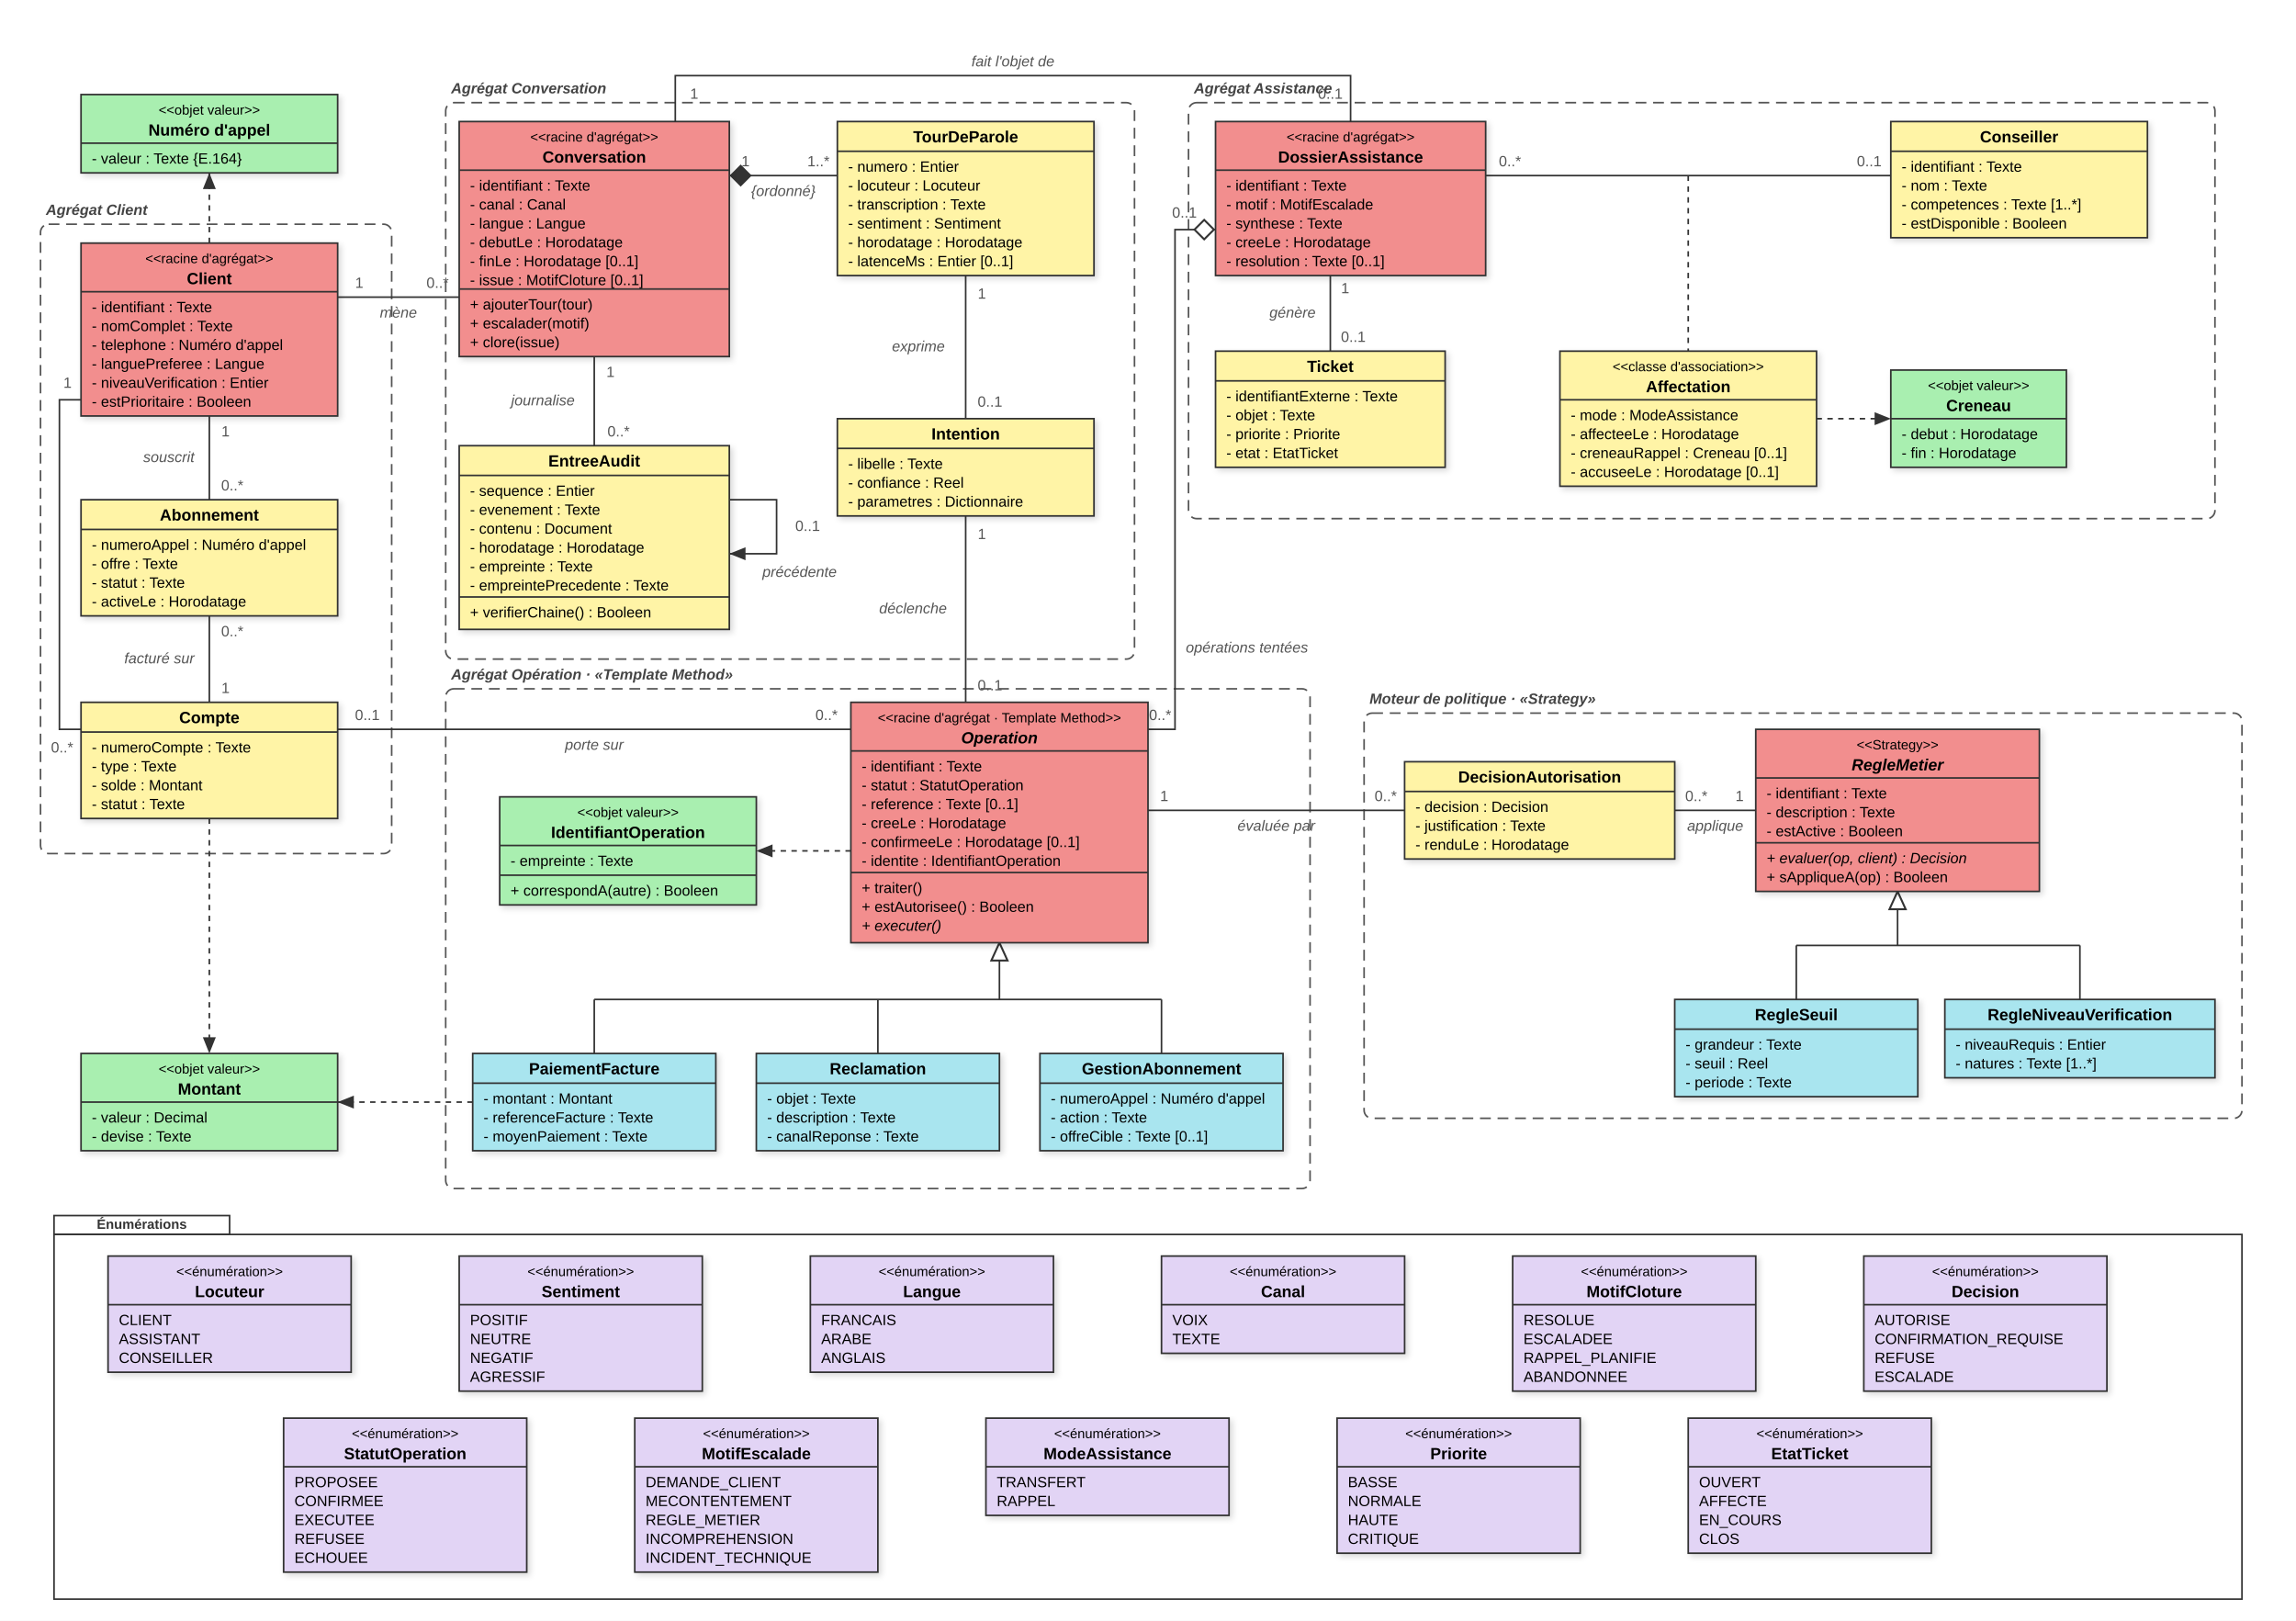
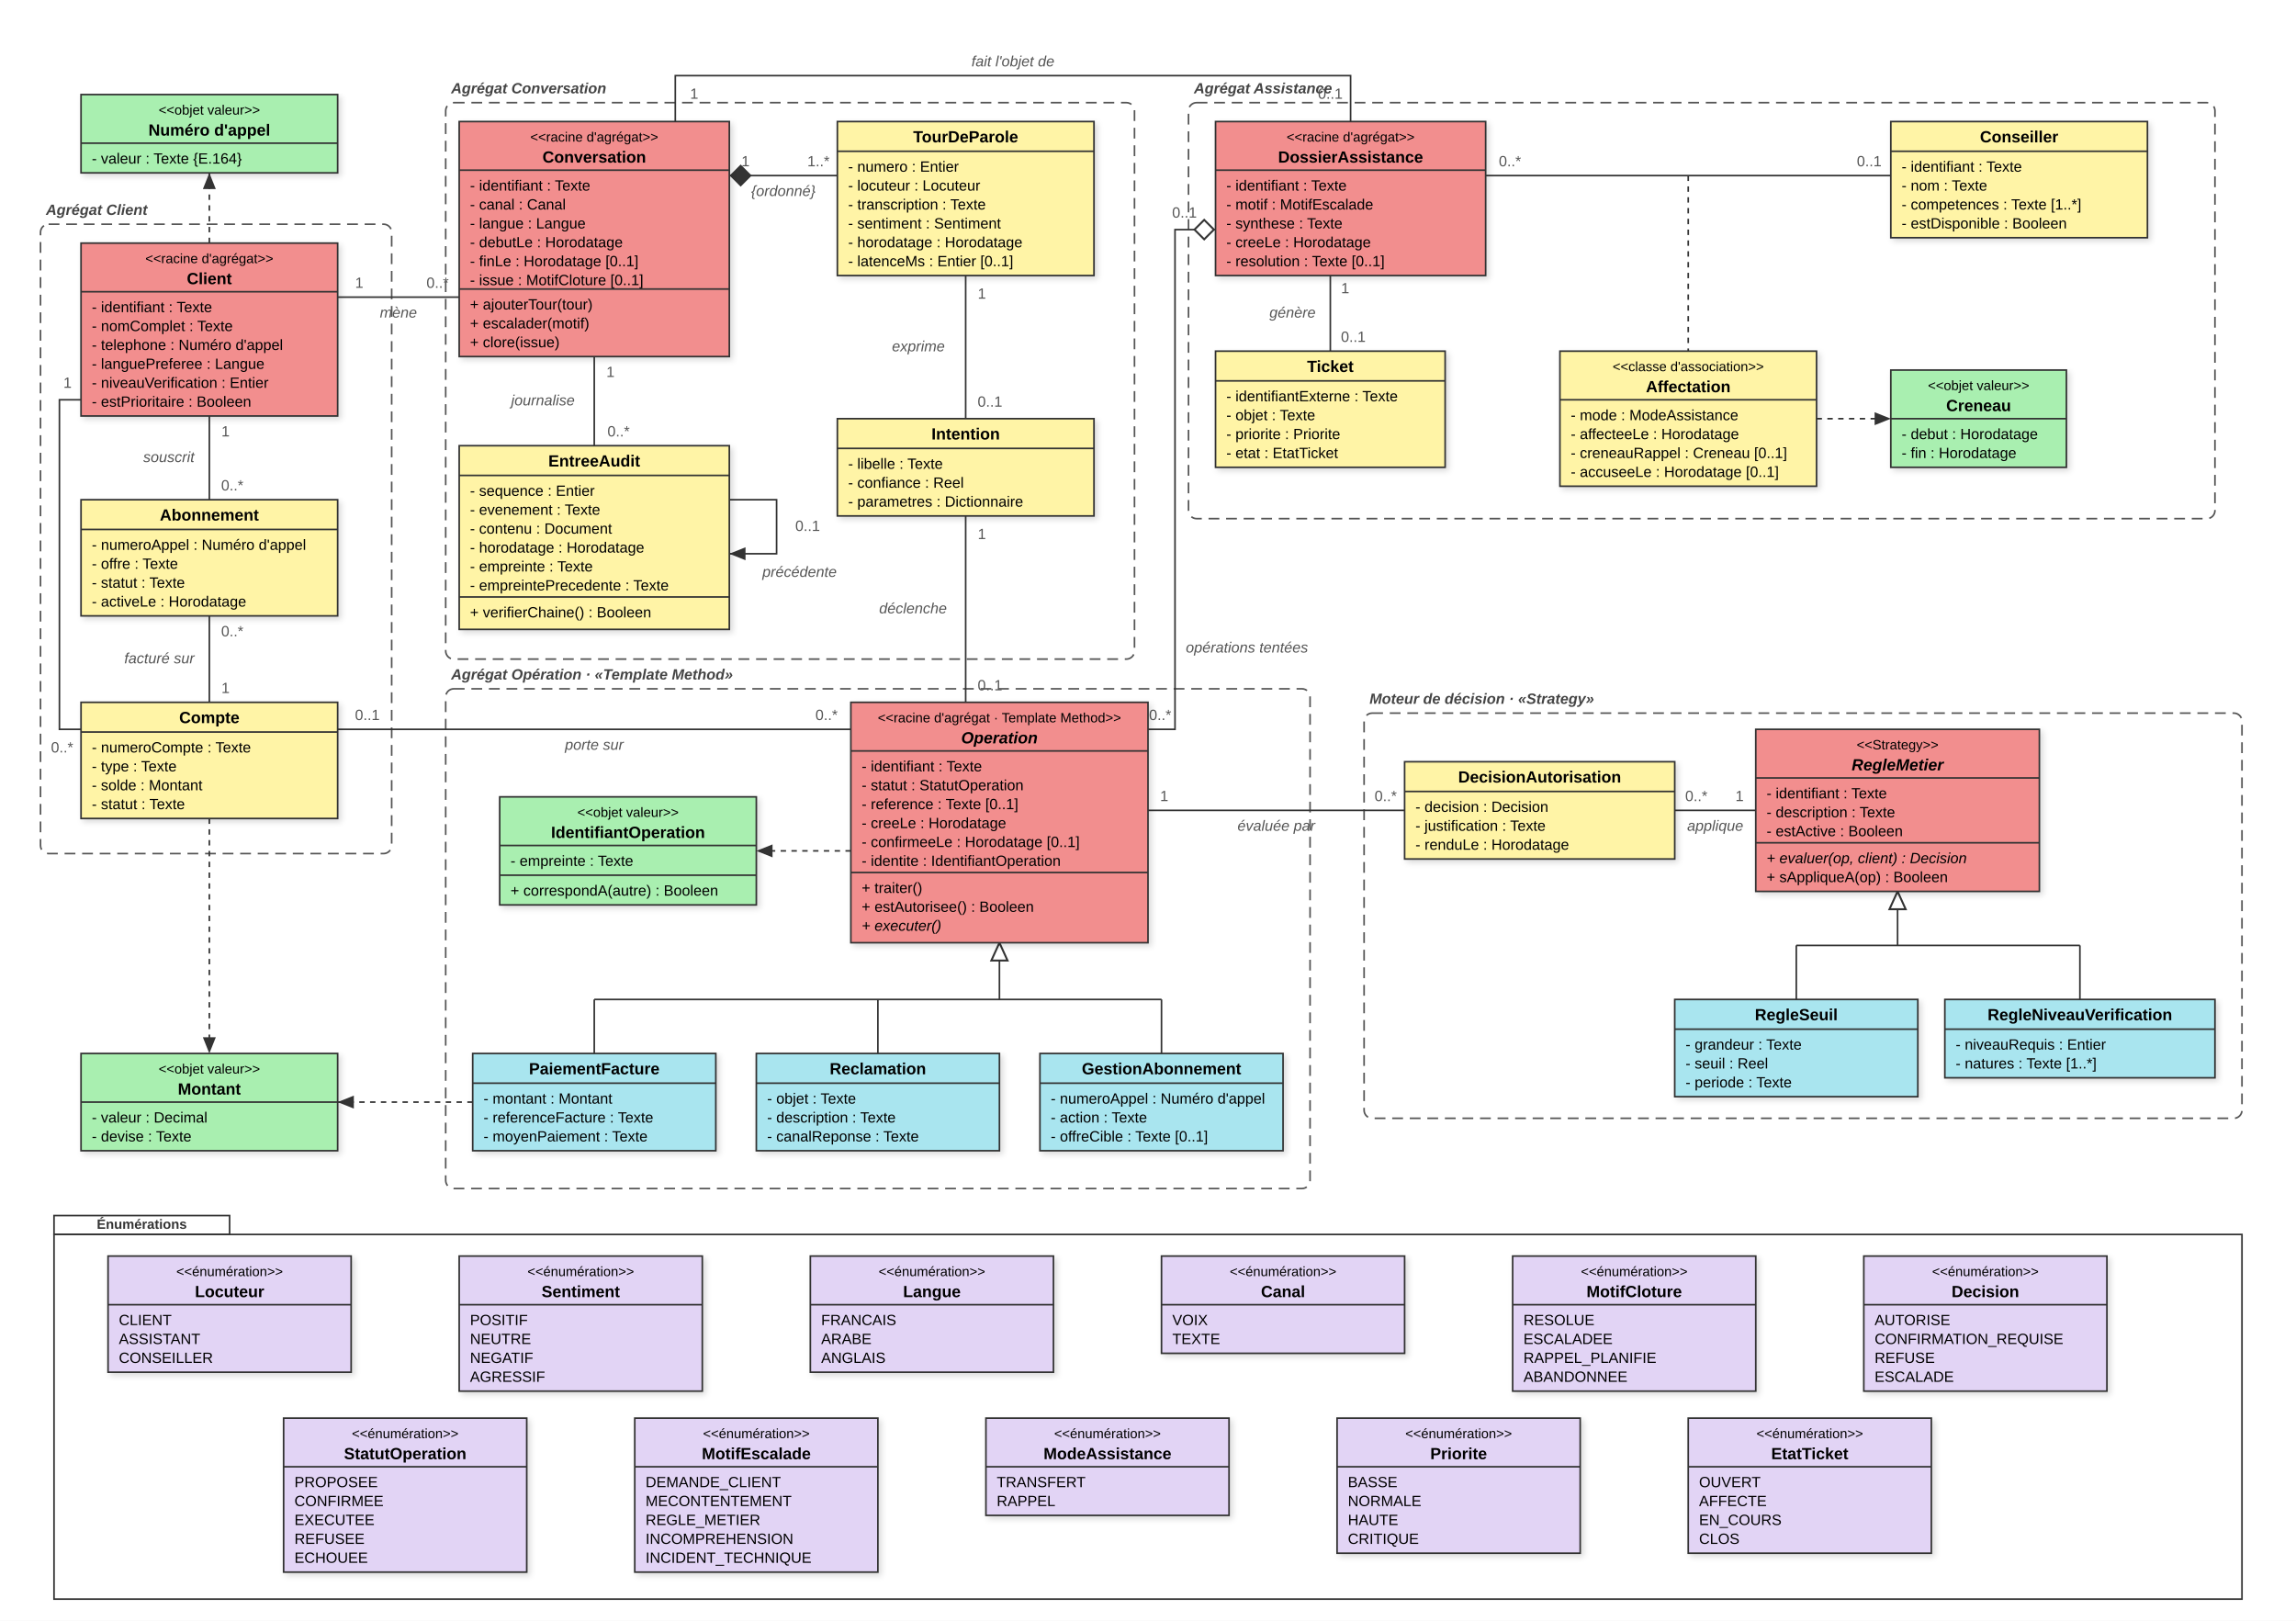
<svg xmlns="http://www.w3.org/2000/svg" viewBox="0 0 1700 1200">
  <defs>
    <filter id="shadow" x="-5%" y="-5%" width="120%" height="120%">
      <feDropShadow dx="2" dy="2" stdDeviation="2" flood-color="#000000" flood-opacity="0.15" />
    </filter>
    <marker id="arrow" markerWidth="12" markerHeight="12" refX="10" refY="6" orient="auto">
      <polygon points="0,2 10,6 0,10" fill="#333333" />
    </marker>
    <marker id="triangle" markerWidth="14" markerHeight="14" refX="12" refY="7" orient="auto">
      <polygon points="1,2 12,7 1,12" fill="#ffffff" stroke="#333333" stroke-width="1.2" />
    </marker>
    <marker id="diamond" markerWidth="16" markerHeight="14" refX="14" refY="7" orient="auto">
      <polygon points="1,7 7,1 13,7 7,13" fill="#ffffff" stroke="#333333" stroke-width="1.2" />
    </marker>
    <marker id="diamondFilled" markerWidth="16" markerHeight="14" refX="14" refY="7" orient="auto">
      <polygon points="1,7 7,1 13,7 7,13" fill="#333333" stroke="#333333" stroke-width="1.2" />
    </marker>
  </defs>
  <style>
    .bg { fill: #FFFFFF; }
    .box { stroke: #333333; stroke-width: 1.2; }
    .layer-yellow { fill: #fff4a6; filter: url(#shadow); }
    .layer-pink { fill: #f28e8e; filter: url(#shadow); }
    .layer-blue { fill: #a9e5ef; filter: url(#shadow); }
    .layer-green { fill: #a9efb0; filter: url(#shadow); }
    .layer-purple { fill: #e2d4f5; filter: url(#shadow); }
    .agg-box { fill: none; stroke: #555555; stroke-width: 1.2; stroke-dasharray: 8,5; }
    .pkg-box { fill: none; stroke: #333333; stroke-width: 1.2; }
    .pkg-tab { fill: none; stroke: #333333; stroke-width: 1.2; }
    .divider { stroke: #333333; stroke-width: 1.2; }
    .line { stroke: #333333; stroke-width: 1.2; fill: none; }
    .dashed-line { stroke: #333333; stroke-width: 1.2; fill: none; stroke-dasharray: 4,4; }
    .stereo-text { font-family: Arial, Helvetica, sans-serif; font-size: 10px; fill: #000000; text-anchor: middle; dominant-baseline: middle; }
    .header-text { font-family: Arial, Helvetica, sans-serif; font-size: 12px; font-weight: bold; fill: #000000; text-anchor: middle; dominant-baseline: middle; }
    .abstract-name { font-style: italic; }
    .body-text { font-family: Arial, Helvetica, sans-serif; font-size: 11px; fill: #000000; dominant-baseline: middle; }
    .abstract-op { font-style: italic; }
    .assoc-text { font-family: Arial, Helvetica, sans-serif; font-size: 11px; fill: #555555; dominant-baseline: middle; text-anchor: middle; }
    .role-text { font-family: Arial, Helvetica, sans-serif; font-size: 11px; font-style: italic; fill: #555555; dominant-baseline: middle; text-anchor: middle; }
    .role-left { font-family: Arial, Helvetica, sans-serif; font-size: 11px; font-style: italic; fill: #555555; dominant-baseline: middle; text-anchor: start; }
    .zone-label { font-family: Arial, Helvetica, sans-serif; font-size: 11px; font-weight: bold; font-style: italic; fill: #444444; dominant-baseline: middle; }
    .pkg-label { font-family: Arial, Helvetica, sans-serif; font-size: 10px; font-weight: bold; fill: #333333; text-anchor: middle; dominant-baseline: middle; }
  </style>
  <rect class="bg" width="1700" height="1200" />
  <g id="zones">
    <rect x="30" y="166" width="260" height="466" rx="6" class="agg-box" />
    <text x="34" y="156" class="zone-label">Agrégat Client</text>
    <rect x="330" y="76" width="510" height="412" rx="6" class="agg-box" />
    <text x="334" y="66" class="zone-label">Agrégat Conversation</text>
    <rect x="880" y="76" width="760" height="308" rx="6" class="agg-box" />
    <text x="884" y="66" class="zone-label">Agrégat Assistance</text>
    <rect x="330" y="510" width="640" height="370" rx="6" class="agg-box" />
    <text x="334" y="500" class="zone-label">Agrégat Opération · «Template Method»</text>
    <rect x="1010" y="528" width="650" height="300" rx="6" class="agg-box" />
-     <text x="1014" y="518" class="zone-label">Moteur de politique · «Strategy»</text>
+     <text x="1014" y="518" class="zone-label">Moteur de décision · «Strategy»</text>
    <rect x="40" y="900" width="130" height="14" class="pkg-tab" />
    <text x="105" y="907" class="pkg-label">Énumérations</text>
    <rect x="40" y="914" width="1620" height="270" class="pkg-box" />
  </g>
  <g id="connections">
    <path d="M 155 180 L 155 128" class="dashed-line" marker-end="url(#arrow)" />
    <path d="M 155 308 L 155 370" class="line" />
    <text x="167" y="320" class="assoc-text">1</text>
    <text x="172" y="360" class="assoc-text">0..*</text>
    <text x="125" y="339" class="role-text">souscrit</text>
    <path d="M 155 456 L 155 520" class="line" />
    <text x="172" y="468" class="assoc-text">0..*</text>
    <text x="167" y="510" class="assoc-text">1</text>
    <text x="118" y="488" class="role-text">facturé sur</text>
    <path d="M 60 296 L 44 296 L 44 540 L 60 540" class="line" />
    <text x="50" y="284" class="assoc-text">1</text>
    <text x="46" y="554" class="assoc-text">0..*</text>
    <path d="M 155 606 L 155 780" class="dashed-line" marker-end="url(#arrow)" />
    <path d="M 350 816 L 250 816" class="dashed-line" marker-end="url(#arrow)" />
    <path d="M 250 220 L 340 220" class="line" />
    <text x="266" y="210" class="assoc-text">1</text>
    <text x="324" y="210" class="assoc-text">0..*</text>
    <text x="295" y="232" class="role-text">mène</text>
    <path d="M 620 130 L 540 130" class="line" marker-end="url(#diamondFilled)" />
    <text x="552" y="120" class="assoc-text">1</text>
    <text x="606" y="120" class="assoc-text">1..*</text>
    <text x="580" y="142" class="role-text">{ordonné}</text>
    <path d="M 500 90 L 500 56 L 1000 56 L 1000 90" class="line" />
    <text x="514" y="70" class="assoc-text">1</text>
    <text x="985" y="70" class="assoc-text">0..1</text>
    <text x="750" y="46" class="role-text">fait l'objet de</text>
    <path d="M 440 264 L 440 330" class="line" />
    <text x="452" y="276" class="assoc-text">1</text>
    <text x="458" y="320" class="assoc-text">0..*</text>
    <text x="402" y="297" class="role-text">journalise</text>
    <path d="M 540 370 L 575 370 L 575 410 L 540 410" class="line" marker-end="url(#arrow)" />
    <text x="598" y="390" class="assoc-text">0..1</text>
    <text x="592" y="424" class="role-text">précédente</text>
    <path d="M 715 204 L 715 310" class="line" />
    <text x="727" y="218" class="assoc-text">1</text>
    <text x="733" y="298" class="assoc-text">0..1</text>
    <text x="680" y="257" class="role-text">exprime</text>
    <path d="M 715 382 L 715 520" class="line" />
    <text x="727" y="396" class="assoc-text">1</text>
    <text x="733" y="508" class="assoc-text">0..1</text>
    <text x="676" y="451" class="role-text">déclenche</text>
    <path d="M 250 540 L 630 540" class="line" />
    <text x="272" y="530" class="assoc-text">0..1</text>
    <text x="612" y="530" class="assoc-text">0..*</text>
    <text x="440" y="552" class="role-text">porte sur</text>
    <path d="M 630 630 L 560 630" class="dashed-line" marker-end="url(#arrow)" />
    <path d="M 850 600 L 1040 600" class="line" />
    <text x="862" y="590" class="assoc-text">1</text>
    <text x="1026" y="590" class="assoc-text">0..*</text>
    <text x="945" y="612" class="role-text">évaluée par</text>
    <path d="M 1240 600 L 1300 600" class="line" />
    <text x="1256" y="590" class="assoc-text">0..*</text>
    <text x="1288" y="590" class="assoc-text">1</text>
    <text x="1270" y="612" class="role-text">applique</text>
    <path d="M 850 540 L 870 540 L 870 170 L 900 170" class="line" marker-end="url(#diamond)" />
    <text x="859" y="530" class="assoc-text">0..*</text>
    <text x="877" y="158" class="assoc-text">0..1</text>
    <text x="878" y="480" class="role-left">opérations tentées</text>
    <path d="M 985 204 L 985 260" class="line" />
    <text x="996" y="214" class="assoc-text">1</text>
    <text x="1002" y="250" class="assoc-text">0..1</text>
    <text x="957" y="232" class="role-text">génère</text>
    <path d="M 1100 130 L 1400 130" class="line" />
    <text x="1118" y="120" class="assoc-text">0..*</text>
    <text x="1384" y="120" class="assoc-text">0..1</text>
    <path d="M 1250 130 L 1250 260" class="dashed-line" />
    <path d="M 1345 310 L 1400 310" class="dashed-line" marker-end="url(#arrow)" />
    <path d="M 740 740 L 740 698" class="line" marker-end="url(#triangle)" />
    <path d="M 440 740 L 860 740" class="line" />
    <path d="M 440 740 L 440 780" class="line" />
    <path d="M 650 740 L 650 780" class="line" />
    <path d="M 860 740 L 860 780" class="line" />
    <path d="M 1405 700 L 1405 660" class="line" marker-end="url(#triangle)" />
    <path d="M 1330 700 L 1540 700" class="line" />
    <path d="M 1330 700 L 1330 740" class="line" />
    <path d="M 1540 700 L 1540 740" class="line" />
  </g>
  <g id="NumeroAppel" transform="translate(60,70)">
    <rect width="190" height="58" class="box layer-green" />
    <line x1="0" y1="36" x2="190" y2="36" class="divider" />
    <text x="95" y="12" class="stereo-text">&lt;&lt;objet valeur&gt;&gt;</text>
    <text x="95" y="27" class="header-text">Numéro d'appel</text>
    <text x="8" y="48" class="body-text">- valeur : Texte {E.164}</text>
  </g>
  <g id="Montant" transform="translate(60,780)">
    <rect width="190" height="72" class="box layer-green" />
    <line x1="0" y1="36" x2="190" y2="36" class="divider" />
    <text x="95" y="12" class="stereo-text">&lt;&lt;objet valeur&gt;&gt;</text>
    <text x="95" y="27" class="header-text">Montant</text>
    <text x="8" y="48" class="body-text">- valeur : Decimal</text>
    <text x="8" y="62" class="body-text">- devise : Texte</text>
  </g>
  <g id="IdentifiantOperation" transform="translate(370,590)">
    <rect width="190" height="80" class="box layer-green" />
    <line x1="0" y1="36" x2="190" y2="36" class="divider" />
    <line x1="0" y1="58" x2="190" y2="58" class="divider" />
    <text x="95" y="12" class="stereo-text">&lt;&lt;objet valeur&gt;&gt;</text>
    <text x="95" y="27" class="header-text">IdentifiantOperation</text>
    <text x="8" y="48" class="body-text">- empreinte : Texte</text>
    <text x="8" y="70" class="body-text">+ correspondA(autre) : Booleen</text>
  </g>
  <g id="Creneau" transform="translate(1400,274)">
    <rect width="130" height="72" class="box layer-green" />
    <line x1="0" y1="36" x2="130" y2="36" class="divider" />
    <text x="65" y="12" class="stereo-text">&lt;&lt;objet valeur&gt;&gt;</text>
    <text x="65" y="27" class="header-text">Creneau</text>
    <text x="8" y="48" class="body-text">- debut : Horodatage</text>
    <text x="8" y="62" class="body-text">- fin : Horodatage</text>
  </g>
  <g id="Client" transform="translate(60,180)">
    <rect width="190" height="128" class="box layer-pink" />
    <line x1="0" y1="36" x2="190" y2="36" class="divider" />
    <text x="95" y="12" class="stereo-text">&lt;&lt;racine d'agrégat&gt;&gt;</text>
    <text x="95" y="27" class="header-text">Client</text>
    <text x="8" y="48" class="body-text">- identifiant : Texte</text>
    <text x="8" y="62" class="body-text">- nomComplet : Texte</text>
    <text x="8" y="76" class="body-text">- telephone : Numéro d'appel</text>
    <text x="8" y="90" class="body-text">- languePreferee : Langue</text>
    <text x="8" y="104" class="body-text">- niveauVerification : Entier</text>
    <text x="8" y="118" class="body-text">- estPrioritaire : Booleen</text>
  </g>
  <g id="Conversation" transform="translate(340,90)">
    <rect width="200" height="174" class="box layer-pink" />
    <line x1="0" y1="36" x2="200" y2="36" class="divider" />
    <line x1="0" y1="124" x2="200" y2="124" class="divider" />
    <text x="100" y="12" class="stereo-text">&lt;&lt;racine d'agrégat&gt;&gt;</text>
    <text x="100" y="27" class="header-text">Conversation</text>
    <text x="8" y="48" class="body-text">- identifiant : Texte</text>
    <text x="8" y="62" class="body-text">- canal : Canal</text>
    <text x="8" y="76" class="body-text">- langue : Langue</text>
    <text x="8" y="90" class="body-text">- debutLe : Horodatage</text>
    <text x="8" y="104" class="body-text">- finLe : Horodatage [0..1]</text>
    <text x="8" y="118" class="body-text">- issue : MotifCloture [0..1]</text>
    <text x="8" y="136" class="body-text">+ ajouterTour(tour)</text>
    <text x="8" y="150" class="body-text">+ escalader(motif)</text>
    <text x="8" y="164" class="body-text">+ clore(issue)</text>
  </g>
  <g id="DossierAssistance" transform="translate(900,90)">
    <rect width="200" height="114" class="box layer-pink" />
    <line x1="0" y1="36" x2="200" y2="36" class="divider" />
    <text x="100" y="12" class="stereo-text">&lt;&lt;racine d'agrégat&gt;&gt;</text>
    <text x="100" y="27" class="header-text">DossierAssistance</text>
    <text x="8" y="48" class="body-text">- identifiant : Texte</text>
    <text x="8" y="62" class="body-text">- motif : MotifEscalade</text>
    <text x="8" y="76" class="body-text">- synthese : Texte</text>
    <text x="8" y="90" class="body-text">- creeLe : Horodatage</text>
    <text x="8" y="104" class="body-text">- resolution : Texte [0..1]</text>
  </g>
  <g id="Operation" transform="translate(630,520)">
    <rect width="220" height="178" class="box layer-pink" />
    <line x1="0" y1="36" x2="220" y2="36" class="divider" />
    <line x1="0" y1="126" x2="220" y2="126" class="divider" />
    <text x="110" y="12" class="stereo-text">&lt;&lt;racine d'agrégat · Template Method&gt;&gt;</text>
    <text x="110" y="27" class="header-text abstract-name">Operation</text>
    <text x="8" y="48" class="body-text">- identifiant : Texte</text>
    <text x="8" y="62" class="body-text">- statut : StatutOperation</text>
    <text x="8" y="76" class="body-text">- reference : Texte [0..1]</text>
    <text x="8" y="90" class="body-text">- creeLe : Horodatage</text>
    <text x="8" y="104" class="body-text">- confirmeeLe : Horodatage [0..1]</text>
    <text x="8" y="118" class="body-text">- identite : IdentifiantOperation</text>
    <text x="8" y="138" class="body-text">+ traiter()</text>
    <text x="8" y="152" class="body-text">+ estAutorisee() : Booleen</text>
    <text x="8" y="166" class="body-text abstract-op">+ executer()</text>
  </g>
  <g id="RegleMetier" transform="translate(1300,540)">
    <rect width="210" height="120" class="box layer-pink" />
    <line x1="0" y1="36" x2="210" y2="36" class="divider" />
    <line x1="0" y1="84" x2="210" y2="84" class="divider" />
    <text x="105" y="12" class="stereo-text">&lt;&lt;Strategy&gt;&gt;</text>
    <text x="105" y="27" class="header-text abstract-name">RegleMetier</text>
    <text x="8" y="48" class="body-text">- identifiant : Texte</text>
    <text x="8" y="62" class="body-text">- description : Texte</text>
    <text x="8" y="76" class="body-text">- estActive : Booleen</text>
    <text x="8" y="96" class="body-text abstract-op">+ evaluer(op, client) : Decision</text>
    <text x="8" y="110" class="body-text">+ sAppliqueA(op) : Booleen</text>
  </g>
  <g id="Abonnement" transform="translate(60,370)">
    <rect width="190" height="86" class="box layer-yellow" />
    <line x1="0" y1="22" x2="190" y2="22" class="divider" />
    <text x="95" y="12" class="header-text">Abonnement</text>
    <text x="8" y="34" class="body-text">- numeroAppel : Numéro d'appel</text>
    <text x="8" y="48" class="body-text">- offre : Texte</text>
    <text x="8" y="62" class="body-text">- statut : Texte</text>
    <text x="8" y="76" class="body-text">- activeLe : Horodatage</text>
  </g>
  <g id="Compte" transform="translate(60,520)">
    <rect width="190" height="86" class="box layer-yellow" />
    <line x1="0" y1="22" x2="190" y2="22" class="divider" />
    <text x="95" y="12" class="header-text">Compte</text>
    <text x="8" y="34" class="body-text">- numeroCompte : Texte</text>
    <text x="8" y="48" class="body-text">- type : Texte</text>
    <text x="8" y="62" class="body-text">- solde : Montant</text>
    <text x="8" y="76" class="body-text">- statut : Texte</text>
  </g>
  <g id="TourDeParole" transform="translate(620,90)">
    <rect width="190" height="114" class="box layer-yellow" />
    <line x1="0" y1="22" x2="190" y2="22" class="divider" />
    <text x="95" y="12" class="header-text">TourDeParole</text>
    <text x="8" y="34" class="body-text">- numero : Entier</text>
    <text x="8" y="48" class="body-text">- locuteur : Locuteur</text>
    <text x="8" y="62" class="body-text">- transcription : Texte</text>
    <text x="8" y="76" class="body-text">- sentiment : Sentiment</text>
    <text x="8" y="90" class="body-text">- horodatage : Horodatage</text>
    <text x="8" y="104" class="body-text">- latenceMs : Entier [0..1]</text>
  </g>
  <g id="Intention" transform="translate(620,310)">
    <rect width="190" height="72" class="box layer-yellow" />
    <line x1="0" y1="22" x2="190" y2="22" class="divider" />
    <text x="95" y="12" class="header-text">Intention</text>
    <text x="8" y="34" class="body-text">- libelle : Texte</text>
    <text x="8" y="48" class="body-text">- confiance : Reel</text>
    <text x="8" y="62" class="body-text">- parametres : Dictionnaire</text>
  </g>
  <g id="EntreeAudit" transform="translate(340,330)">
    <rect width="200" height="136" class="box layer-yellow" />
    <line x1="0" y1="22" x2="200" y2="22" class="divider" />
    <line x1="0" y1="112" x2="200" y2="112" class="divider" />
    <text x="100" y="12" class="header-text">EntreeAudit</text>
    <text x="8" y="34" class="body-text">- sequence : Entier</text>
    <text x="8" y="48" class="body-text">- evenement : Texte</text>
    <text x="8" y="62" class="body-text">- contenu : Document</text>
    <text x="8" y="76" class="body-text">- horodatage : Horodatage</text>
    <text x="8" y="90" class="body-text">- empreinte : Texte</text>
    <text x="8" y="104" class="body-text">- empreintePrecedente : Texte</text>
    <text x="8" y="124" class="body-text">+ verifierChaine() : Booleen</text>
  </g>
  <g id="Ticket" transform="translate(900,260)">
    <rect width="170" height="86" class="box layer-yellow" />
    <line x1="0" y1="22" x2="170" y2="22" class="divider" />
    <text x="85" y="12" class="header-text">Ticket</text>
    <text x="8" y="34" class="body-text">- identifiantExterne : Texte</text>
    <text x="8" y="48" class="body-text">- objet : Texte</text>
    <text x="8" y="62" class="body-text">- priorite : Priorite</text>
    <text x="8" y="76" class="body-text">- etat : EtatTicket</text>
  </g>
  <g id="Affectation" transform="translate(1155,260)">
    <rect width="190" height="100" class="box layer-yellow" />
    <line x1="0" y1="36" x2="190" y2="36" class="divider" />
    <text x="95" y="12" class="stereo-text">&lt;&lt;classe d'association&gt;&gt;</text>
    <text x="95" y="27" class="header-text">Affectation</text>
    <text x="8" y="48" class="body-text">- mode : ModeAssistance</text>
    <text x="8" y="62" class="body-text">- affecteeLe : Horodatage</text>
    <text x="8" y="76" class="body-text">- creneauRappel : Creneau [0..1]</text>
    <text x="8" y="90" class="body-text">- accuseeLe : Horodatage [0..1]</text>
  </g>
  <g id="Conseiller" transform="translate(1400,90)">
    <rect width="190" height="86" class="box layer-yellow" />
    <line x1="0" y1="22" x2="190" y2="22" class="divider" />
    <text x="95" y="12" class="header-text">Conseiller</text>
    <text x="8" y="34" class="body-text">- identifiant : Texte</text>
    <text x="8" y="48" class="body-text">- nom : Texte</text>
    <text x="8" y="62" class="body-text">- competences : Texte [1..*]</text>
    <text x="8" y="76" class="body-text">- estDisponible : Booleen</text>
  </g>
  <g id="DecisionAutorisation" transform="translate(1040,564)">
    <rect width="200" height="72" class="box layer-yellow" />
    <line x1="0" y1="22" x2="200" y2="22" class="divider" />
    <text x="100" y="12" class="header-text">DecisionAutorisation</text>
    <text x="8" y="34" class="body-text">- decision : Decision</text>
    <text x="8" y="48" class="body-text">- justification : Texte</text>
    <text x="8" y="62" class="body-text">- renduLe : Horodatage</text>
  </g>
  <g id="PaiementFacture" transform="translate(350,780)">
    <rect width="180" height="72" class="box layer-blue" />
    <line x1="0" y1="22" x2="180" y2="22" class="divider" />
    <text x="90" y="12" class="header-text">PaiementFacture</text>
    <text x="8" y="34" class="body-text">- montant : Montant</text>
    <text x="8" y="48" class="body-text">- referenceFacture : Texte</text>
    <text x="8" y="62" class="body-text">- moyenPaiement : Texte</text>
  </g>
  <g id="Reclamation" transform="translate(560,780)">
    <rect width="180" height="72" class="box layer-blue" />
    <line x1="0" y1="22" x2="180" y2="22" class="divider" />
    <text x="90" y="12" class="header-text">Reclamation</text>
    <text x="8" y="34" class="body-text">- objet : Texte</text>
    <text x="8" y="48" class="body-text">- description : Texte</text>
    <text x="8" y="62" class="body-text">- canalReponse : Texte</text>
  </g>
  <g id="GestionAbonnement" transform="translate(770,780)">
    <rect width="180" height="72" class="box layer-blue" />
    <line x1="0" y1="22" x2="180" y2="22" class="divider" />
    <text x="90" y="12" class="header-text">GestionAbonnement</text>
    <text x="8" y="34" class="body-text">- numeroAppel : Numéro d'appel</text>
    <text x="8" y="48" class="body-text">- action : Texte</text>
    <text x="8" y="62" class="body-text">- offreCible : Texte [0..1]</text>
  </g>
  <g id="RegleSeuil" transform="translate(1240,740)">
    <rect width="180" height="72" class="box layer-blue" />
    <line x1="0" y1="22" x2="180" y2="22" class="divider" />
    <text x="90" y="12" class="header-text">RegleSeuil</text>
    <text x="8" y="34" class="body-text">- grandeur : Texte</text>
    <text x="8" y="48" class="body-text">- seuil : Reel</text>
    <text x="8" y="62" class="body-text">- periode : Texte</text>
  </g>
  <g id="RegleNiveauVerification" transform="translate(1440,740)">
    <rect width="200" height="58" class="box layer-blue" />
    <line x1="0" y1="22" x2="200" y2="22" class="divider" />
    <text x="100" y="12" class="header-text">RegleNiveauVerification</text>
    <text x="8" y="34" class="body-text">- niveauRequis : Entier</text>
    <text x="8" y="48" class="body-text">- natures : Texte [1..*]</text>
  </g>
  <g id="Locuteur" transform="translate(80,930)">
    <rect width="180" height="86" class="box layer-purple" />
    <line x1="0" y1="36" x2="180" y2="36" class="divider" />
    <text x="90" y="12" class="stereo-text">&lt;&lt;énumération&gt;&gt;</text>
    <text x="90" y="27" class="header-text">Locuteur</text>
    <text x="8" y="48" class="body-text">CLIENT</text>
    <text x="8" y="62" class="body-text">ASSISTANT</text>
    <text x="8" y="76" class="body-text">CONSEILLER</text>
  </g>
  <g id="Sentiment" transform="translate(340,930)">
    <rect width="180" height="100" class="box layer-purple" />
    <line x1="0" y1="36" x2="180" y2="36" class="divider" />
    <text x="90" y="12" class="stereo-text">&lt;&lt;énumération&gt;&gt;</text>
    <text x="90" y="27" class="header-text">Sentiment</text>
    <text x="8" y="48" class="body-text">POSITIF</text>
    <text x="8" y="62" class="body-text">NEUTRE</text>
    <text x="8" y="76" class="body-text">NEGATIF</text>
    <text x="8" y="90" class="body-text">AGRESSIF</text>
  </g>
  <g id="Langue" transform="translate(600,930)">
    <rect width="180" height="86" class="box layer-purple" />
    <line x1="0" y1="36" x2="180" y2="36" class="divider" />
    <text x="90" y="12" class="stereo-text">&lt;&lt;énumération&gt;&gt;</text>
    <text x="90" y="27" class="header-text">Langue</text>
    <text x="8" y="48" class="body-text">FRANCAIS</text>
    <text x="8" y="62" class="body-text">ARABE</text>
    <text x="8" y="76" class="body-text">ANGLAIS</text>
  </g>
  <g id="Canal" transform="translate(860,930)">
    <rect width="180" height="72" class="box layer-purple" />
    <line x1="0" y1="36" x2="180" y2="36" class="divider" />
    <text x="90" y="12" class="stereo-text">&lt;&lt;énumération&gt;&gt;</text>
    <text x="90" y="27" class="header-text">Canal</text>
    <text x="8" y="48" class="body-text">VOIX</text>
    <text x="8" y="62" class="body-text">TEXTE</text>
  </g>
  <g id="MotifCloture" transform="translate(1120,930)">
    <rect width="180" height="100" class="box layer-purple" />
    <line x1="0" y1="36" x2="180" y2="36" class="divider" />
    <text x="90" y="12" class="stereo-text">&lt;&lt;énumération&gt;&gt;</text>
    <text x="90" y="27" class="header-text">MotifCloture</text>
    <text x="8" y="48" class="body-text">RESOLUE</text>
    <text x="8" y="62" class="body-text">ESCALADEE</text>
    <text x="8" y="76" class="body-text">RAPPEL_PLANIFIE</text>
    <text x="8" y="90" class="body-text">ABANDONNEE</text>
  </g>
  <g id="Decision" transform="translate(1380,930)">
    <rect width="180" height="100" class="box layer-purple" />
    <line x1="0" y1="36" x2="180" y2="36" class="divider" />
    <text x="90" y="12" class="stereo-text">&lt;&lt;énumération&gt;&gt;</text>
    <text x="90" y="27" class="header-text">Decision</text>
    <text x="8" y="48" class="body-text">AUTORISE</text>
    <text x="8" y="62" class="body-text">CONFIRMATION_REQUISE</text>
    <text x="8" y="76" class="body-text">REFUSE</text>
    <text x="8" y="90" class="body-text">ESCALADE</text>
  </g>
  <g id="StatutOperation" transform="translate(210,1050)">
    <rect width="180" height="114" class="box layer-purple" />
    <line x1="0" y1="36" x2="180" y2="36" class="divider" />
    <text x="90" y="12" class="stereo-text">&lt;&lt;énumération&gt;&gt;</text>
    <text x="90" y="27" class="header-text">StatutOperation</text>
    <text x="8" y="48" class="body-text">PROPOSEE</text>
    <text x="8" y="62" class="body-text">CONFIRMEE</text>
    <text x="8" y="76" class="body-text">EXECUTEE</text>
    <text x="8" y="90" class="body-text">REFUSEE</text>
    <text x="8" y="104" class="body-text">ECHOUEE</text>
  </g>
  <g id="MotifEscalade" transform="translate(470,1050)">
    <rect width="180" height="114" class="box layer-purple" />
    <line x1="0" y1="36" x2="180" y2="36" class="divider" />
    <text x="90" y="12" class="stereo-text">&lt;&lt;énumération&gt;&gt;</text>
    <text x="90" y="27" class="header-text">MotifEscalade</text>
    <text x="8" y="48" class="body-text">DEMANDE_CLIENT</text>
    <text x="8" y="62" class="body-text">MECONTENTEMENT</text>
    <text x="8" y="76" class="body-text">REGLE_METIER</text>
    <text x="8" y="90" class="body-text">INCOMPREHENSION</text>
    <text x="8" y="104" class="body-text">INCIDENT_TECHNIQUE</text>
  </g>
  <g id="ModeAssistance" transform="translate(730,1050)">
    <rect width="180" height="72" class="box layer-purple" />
    <line x1="0" y1="36" x2="180" y2="36" class="divider" />
    <text x="90" y="12" class="stereo-text">&lt;&lt;énumération&gt;&gt;</text>
    <text x="90" y="27" class="header-text">ModeAssistance</text>
    <text x="8" y="48" class="body-text">TRANSFERT</text>
    <text x="8" y="62" class="body-text">RAPPEL</text>
  </g>
  <g id="Priorite" transform="translate(990,1050)">
    <rect width="180" height="100" class="box layer-purple" />
    <line x1="0" y1="36" x2="180" y2="36" class="divider" />
    <text x="90" y="12" class="stereo-text">&lt;&lt;énumération&gt;&gt;</text>
    <text x="90" y="27" class="header-text">Priorite</text>
    <text x="8" y="48" class="body-text">BASSE</text>
    <text x="8" y="62" class="body-text">NORMALE</text>
    <text x="8" y="76" class="body-text">HAUTE</text>
    <text x="8" y="90" class="body-text">CRITIQUE</text>
  </g>
  <g id="EtatTicket" transform="translate(1250,1050)">
    <rect width="180" height="100" class="box layer-purple" />
    <line x1="0" y1="36" x2="180" y2="36" class="divider" />
    <text x="90" y="12" class="stereo-text">&lt;&lt;énumération&gt;&gt;</text>
    <text x="90" y="27" class="header-text">EtatTicket</text>
    <text x="8" y="48" class="body-text">OUVERT</text>
    <text x="8" y="62" class="body-text">AFFECTE</text>
    <text x="8" y="76" class="body-text">EN_COURS</text>
    <text x="8" y="90" class="body-text">CLOS</text>
  </g>
</svg>
